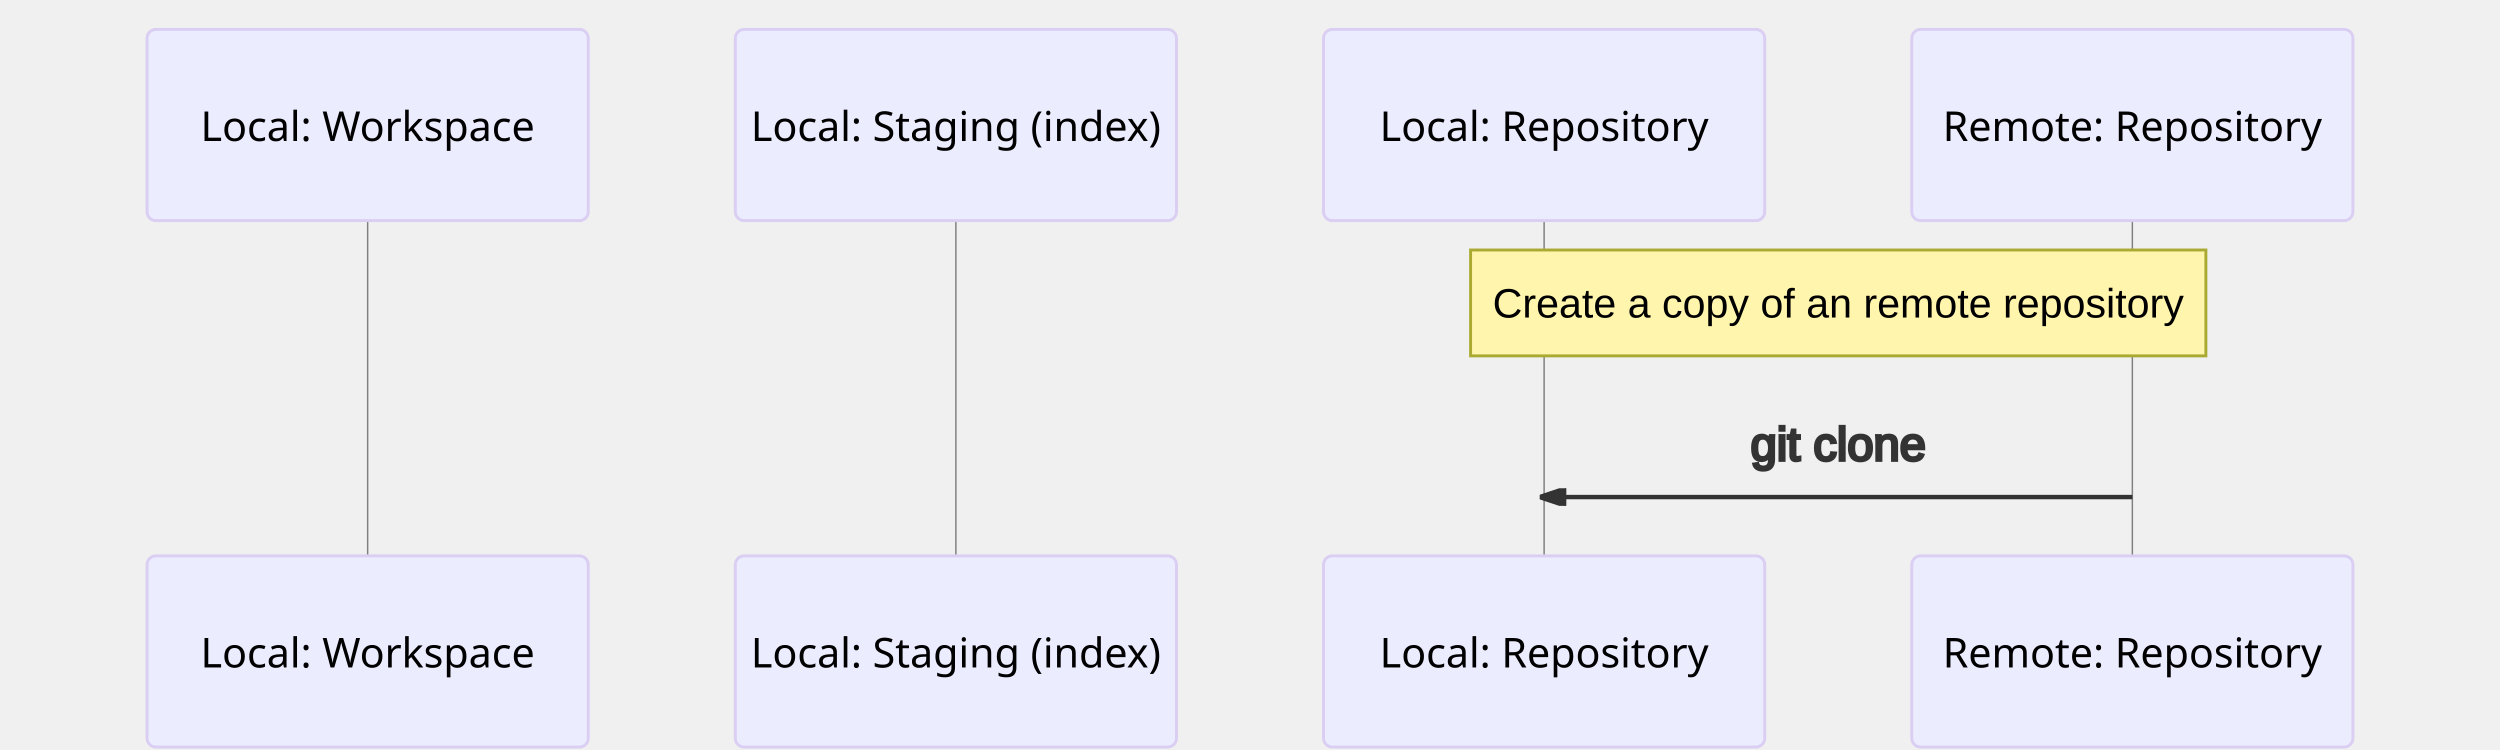
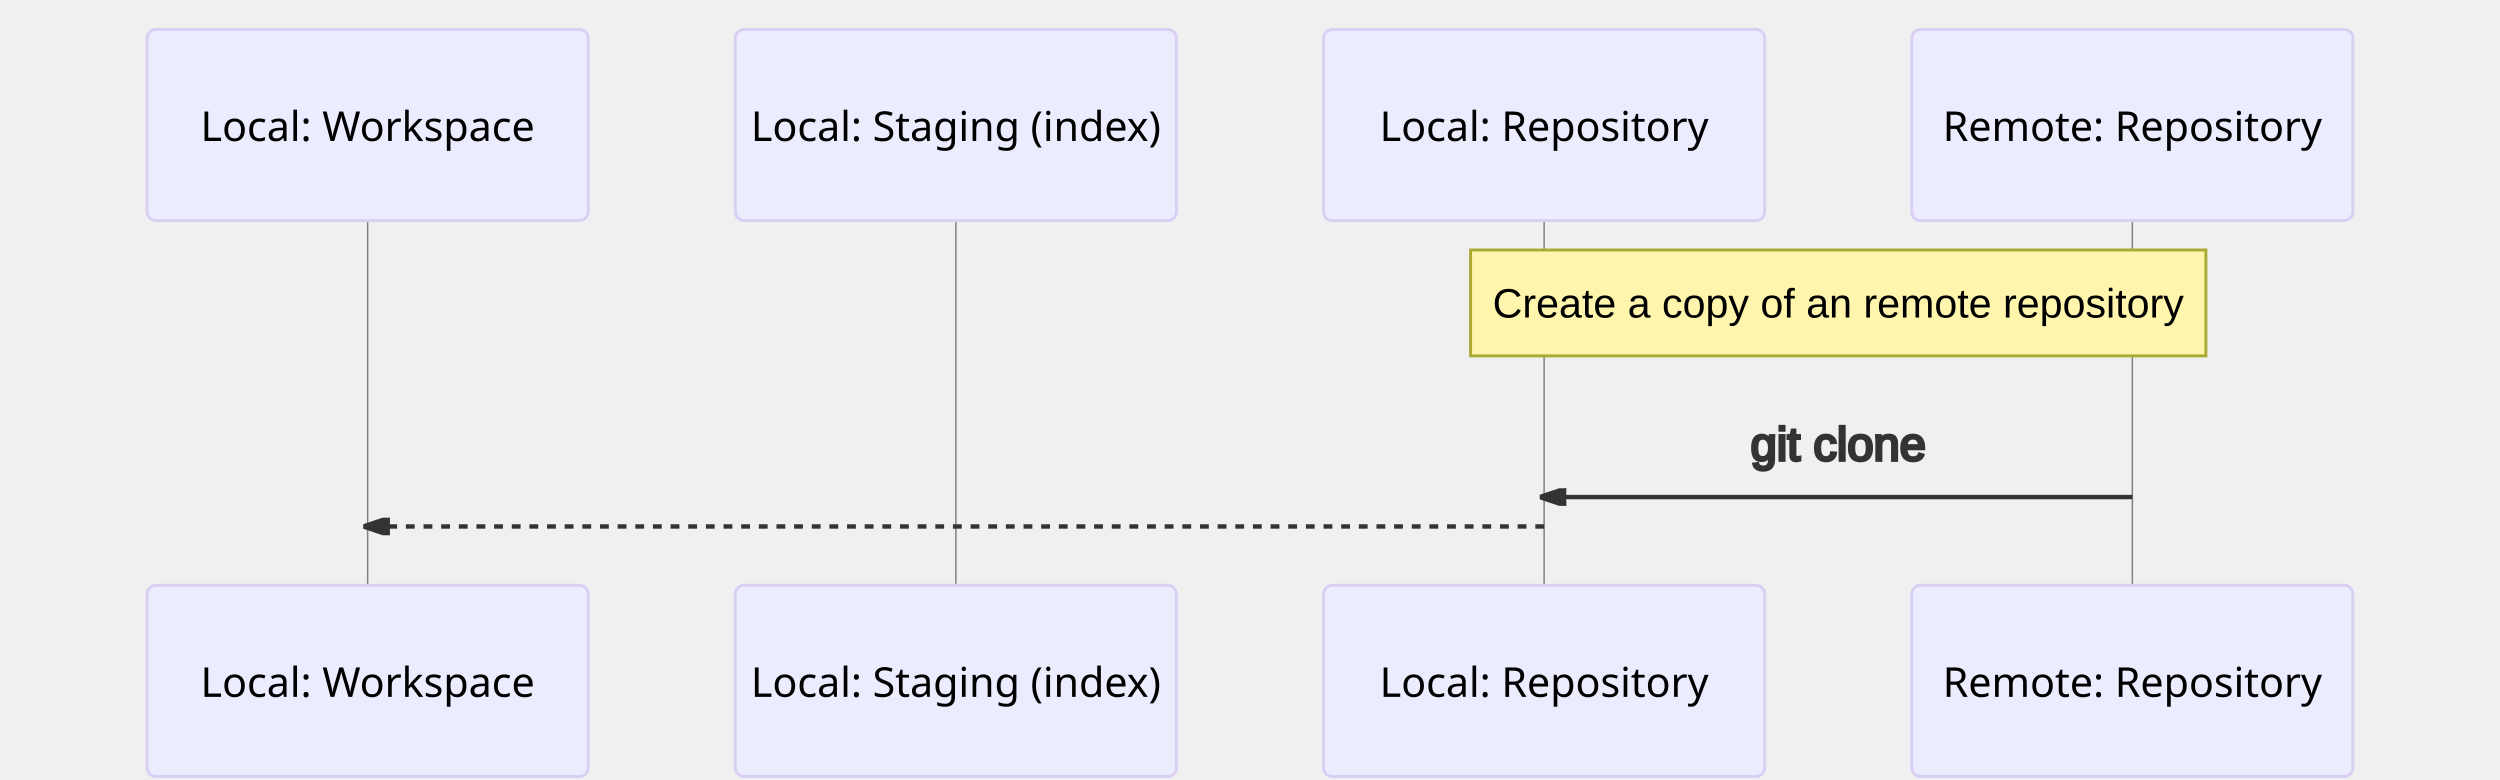
- <svg xmlns="http://www.w3.org/2000/svg" id="mermaid-1601554203231" width="100%" height="255" style="max-width: 850px;" viewBox="-50 -10 850 255">
-   <style>#mermaid-1601554203231{font-family:"trebuchet ms",verdana,arial;font-size:16px;fill:#333;}#mermaid-1601554203231 .error-icon{fill:#552222;}#mermaid-1601554203231 .error-text{fill:#552222;stroke:#552222;}#mermaid-1601554203231 .edge-thickness-normal{stroke-width:2px;}#mermaid-1601554203231 .edge-thickness-thick{stroke-width:3.5px;}#mermaid-1601554203231 .edge-pattern-solid{stroke-dasharray:0;}#mermaid-1601554203231 .edge-pattern-dashed{stroke-dasharray:3;}#mermaid-1601554203231 .edge-pattern-dotted{stroke-dasharray:2;}#mermaid-1601554203231 .marker{fill:#333333;}#mermaid-1601554203231 .marker.cross{stroke:#333333;}#mermaid-1601554203231 svg{font-family:"trebuchet ms",verdana,arial;font-size:16px;}#mermaid-1601554203231 .actor{stroke:hsl(259.626,59.777%,87.902%);fill:#ECECFF;}#mermaid-1601554203231 text.actor &gt; tspan{fill:black;stroke:none;}#mermaid-1601554203231 .actor-line{stroke:grey;}#mermaid-1601554203231 .messageLine0{stroke-width:1.5;stroke-dasharray:none;stroke:#333;}#mermaid-1601554203231 .messageLine1{stroke-width:1.5;stroke-dasharray:2,2;stroke:#333;}#mermaid-1601554203231 #arrowhead path{fill:#333;stroke:#333;}#mermaid-1601554203231 .sequenceNumber{fill:white;}#mermaid-1601554203231 #sequencenumber{fill:#333;}#mermaid-1601554203231 #crosshead path{fill:#333;stroke:#333;}#mermaid-1601554203231 .messageText{fill:#333;stroke:#333;}#mermaid-1601554203231 .labelBox{stroke:hsl(259.626,59.777%,87.902%);fill:#ECECFF;}#mermaid-1601554203231 .labelText,#mermaid-1601554203231 .labelText &gt; tspan{fill:black;stroke:none;}#mermaid-1601554203231 .loopText,#mermaid-1601554203231 .loopText &gt; tspan{fill:black;stroke:none;}#mermaid-1601554203231 .loopLine{stroke-width:2px;stroke-dasharray:2,2;stroke:hsl(259.626,59.777%,87.902%);fill:hsl(259.626,59.777%,87.902%);}#mermaid-1601554203231 .note{stroke:#aaaa33;fill:#fff5ad;}#mermaid-1601554203231 .noteText,#mermaid-1601554203231 .noteText &gt; tspan{fill:black;stroke:none;}#mermaid-1601554203231 .activation0{fill:#f4f4f4;stroke:#666;}#mermaid-1601554203231 .activation1{fill:#f4f4f4;stroke:#666;}#mermaid-1601554203231 .activation2{fill:#f4f4f4;stroke:#666;}#mermaid-1601554203231:root{--mermaid-font-family:"trebuchet ms",verdana,arial;}#mermaid-1601554203231 sequence{fill:apa;}</style>
+ <svg xmlns="http://www.w3.org/2000/svg" id="mermaid-1601630340006" width="100%" height="265" style="max-width: 850px;" viewBox="-50 -10 850 265">
+   <style>#mermaid-1601630340006{font-family:"trebuchet ms",verdana,arial;font-size:16px;fill:#333;}#mermaid-1601630340006 .error-icon{fill:#552222;}#mermaid-1601630340006 .error-text{fill:#552222;stroke:#552222;}#mermaid-1601630340006 .edge-thickness-normal{stroke-width:2px;}#mermaid-1601630340006 .edge-thickness-thick{stroke-width:3.5px;}#mermaid-1601630340006 .edge-pattern-solid{stroke-dasharray:0;}#mermaid-1601630340006 .edge-pattern-dashed{stroke-dasharray:3;}#mermaid-1601630340006 .edge-pattern-dotted{stroke-dasharray:2;}#mermaid-1601630340006 .marker{fill:#333333;}#mermaid-1601630340006 .marker.cross{stroke:#333333;}#mermaid-1601630340006 svg{font-family:"trebuchet ms",verdana,arial;font-size:16px;}#mermaid-1601630340006 .actor{stroke:hsl(259.626,59.777%,87.902%);fill:#ECECFF;}#mermaid-1601630340006 text.actor &gt; tspan{fill:black;stroke:none;}#mermaid-1601630340006 .actor-line{stroke:grey;}#mermaid-1601630340006 .messageLine0{stroke-width:1.5;stroke-dasharray:none;stroke:#333;}#mermaid-1601630340006 .messageLine1{stroke-width:1.5;stroke-dasharray:2,2;stroke:#333;}#mermaid-1601630340006 #arrowhead path{fill:#333;stroke:#333;}#mermaid-1601630340006 .sequenceNumber{fill:white;}#mermaid-1601630340006 #sequencenumber{fill:#333;}#mermaid-1601630340006 #crosshead path{fill:#333;stroke:#333;}#mermaid-1601630340006 .messageText{fill:#333;stroke:#333;}#mermaid-1601630340006 .labelBox{stroke:hsl(259.626,59.777%,87.902%);fill:#ECECFF;}#mermaid-1601630340006 .labelText,#mermaid-1601630340006 .labelText &gt; tspan{fill:black;stroke:none;}#mermaid-1601630340006 .loopText,#mermaid-1601630340006 .loopText &gt; tspan{fill:black;stroke:none;}#mermaid-1601630340006 .loopLine{stroke-width:2px;stroke-dasharray:2,2;stroke:hsl(259.626,59.777%,87.902%);fill:hsl(259.626,59.777%,87.902%);}#mermaid-1601630340006 .note{stroke:#aaaa33;fill:#fff5ad;}#mermaid-1601630340006 .noteText,#mermaid-1601630340006 .noteText &gt; tspan{fill:black;stroke:none;}#mermaid-1601630340006 .activation0{fill:#f4f4f4;stroke:#666;}#mermaid-1601630340006 .activation1{fill:#f4f4f4;stroke:#666;}#mermaid-1601630340006 .activation2{fill:#f4f4f4;stroke:#666;}#mermaid-1601630340006:root{--mermaid-font-family:"trebuchet ms",verdana,arial;}#mermaid-1601630340006 sequence{fill:apa;}</style>
  <g />
  <g>
-     <line id="actor144" x1="75" y1="5" x2="75" y2="244" class="actor-line" stroke-width="0.5px" stroke="#999" />
+     <line id="actor166" x1="75" y1="5" x2="75" y2="254" class="actor-line" stroke-width="0.5px" stroke="#999" />
    <rect x="0" y="0" fill="#eaeaea" stroke="#666" width="150" height="65" rx="3" ry="3" class="actor" />
    <text x="75" y="32.5" dominant-baseline="central" alignment-baseline="central" class="actor" style="text-anchor: middle; font-size: 14px; font-weight: 400; font-family: Open-Sans, sans-serif;">
      <tspan x="75" dy="0">Local: Workspace</tspan>
    </text>
  </g>
  <g>
-     <line id="actor145" x1="275" y1="5" x2="275" y2="244" class="actor-line" stroke-width="0.5px" stroke="#999" />
+     <line id="actor167" x1="275" y1="5" x2="275" y2="254" class="actor-line" stroke-width="0.5px" stroke="#999" />
    <rect x="200" y="0" fill="#eaeaea" stroke="#666" width="150" height="65" rx="3" ry="3" class="actor" />
    <text x="275" y="32.5" dominant-baseline="central" alignment-baseline="central" class="actor" style="text-anchor: middle; font-size: 14px; font-weight: 400; font-family: Open-Sans, sans-serif;">
      <tspan x="275" dy="0">Local: Staging (index)</tspan>
    </text>
  </g>
  <g>
-     <line id="actor146" x1="475" y1="5" x2="475" y2="244" class="actor-line" stroke-width="0.5px" stroke="#999" />
+     <line id="actor168" x1="475" y1="5" x2="475" y2="254" class="actor-line" stroke-width="0.5px" stroke="#999" />
    <rect x="400" y="0" fill="#eaeaea" stroke="#666" width="150" height="65" rx="3" ry="3" class="actor" />
    <text x="475" y="32.5" dominant-baseline="central" alignment-baseline="central" class="actor" style="text-anchor: middle; font-size: 14px; font-weight: 400; font-family: Open-Sans, sans-serif;">
      <tspan x="475" dy="0">Local: Repository</tspan>
    </text>
  </g>
  <g>
-     <line id="actor147" x1="675" y1="5" x2="675" y2="244" class="actor-line" stroke-width="0.5px" stroke="#999" />
+     <line id="actor169" x1="675" y1="5" x2="675" y2="254" class="actor-line" stroke-width="0.5px" stroke="#999" />
    <rect x="600" y="0" fill="#eaeaea" stroke="#666" width="150" height="65" rx="3" ry="3" class="actor" />
    <text x="675" y="32.5" dominant-baseline="central" alignment-baseline="central" class="actor" style="text-anchor: middle; font-size: 14px; font-weight: 400; font-family: Open-Sans, sans-serif;">
      <tspan x="675" dy="0">Remote: Repository</tspan>
    </text>
  </g>
  <defs>
    <marker id="arrowhead" refX="5" refY="2" markerWidth="6" markerHeight="4" orient="auto">
      <path d="M 0,0 V 4 L6,2 Z" />
    </marker>
  </defs>
  <defs>
    <marker id="crosshead" markerWidth="15" markerHeight="8" orient="auto" refX="16" refY="4">
      <path fill="black" stroke="#000000" stroke-width="1px" d="M 9,2 V 6 L16,4 Z" style="stroke-dasharray: 0, 0;" />
      <path fill="none" stroke="#000000" stroke-width="1px" d="M 0,1 L 6,7 M 6,1 L 0,7" style="stroke-dasharray: 0, 0;" />
    </marker>
  </defs>
  <defs>
    <marker id="sequencenumber" refX="15" refY="15" markerWidth="60" markerHeight="40" orient="auto">
      <circle cx="15" cy="15" r="6" />
    </marker>
  </defs>
  <g>
    <rect x="450" y="75" fill="#EDF2AE" stroke="#666" width="250" height="36" rx="0" ry="0" class="note" />
    <text x="575" y="80" text-anchor="middle" dominant-baseline="middle" alignment-baseline="middle" class="noteText" dy="1em" style="font-family: &quot;trebuchet ms&quot;, verdana, arial; font-size: 14px; font-weight: 400;">
      <tspan x="575">Create a copy of an remote repository</tspan>
    </text>
  </g>
  <text x="575" y="126" text-anchor="middle" dominant-baseline="middle" alignment-baseline="middle" class="messageText" dy="1em" style="font-family: &quot;trebuchet ms&quot;, verdana, arial; font-size: 16px; font-weight: 400;">git clone</text>
  <line x1="675" y1="159" x2="475" y2="159" class="messageLine0" stroke-width="2" stroke="none" marker-end="url(#arrowhead)" style="fill: none;" />
+   <text x="275" y="174" text-anchor="middle" dominant-baseline="middle" alignment-baseline="middle" class="messageText" dy="1em" style="font-family: &quot;trebuchet ms&quot;, verdana, arial; font-size: 16px; font-weight: 400;" />
+   <line x1="475" y1="169" x2="75" y2="169" class="messageLine1" stroke-width="2" stroke="none" marker-end="url(#arrowhead)" style="stroke-dasharray: 3, 3; fill: none;" />
  <g>
-     <rect x="0" y="179" fill="#eaeaea" stroke="#666" width="150" height="65" rx="3" ry="3" class="actor" />
-     <text x="75" y="211.5" dominant-baseline="central" alignment-baseline="central" class="actor" style="text-anchor: middle; font-size: 14px; font-weight: 400; font-family: Open-Sans, sans-serif;">
+     <rect x="0" y="189" fill="#eaeaea" stroke="#666" width="150" height="65" rx="3" ry="3" class="actor" />
+     <text x="75" y="221.5" dominant-baseline="central" alignment-baseline="central" class="actor" style="text-anchor: middle; font-size: 14px; font-weight: 400; font-family: Open-Sans, sans-serif;">
      <tspan x="75" dy="0">Local: Workspace</tspan>
    </text>
  </g>
  <g>
-     <rect x="200" y="179" fill="#eaeaea" stroke="#666" width="150" height="65" rx="3" ry="3" class="actor" />
-     <text x="275" y="211.5" dominant-baseline="central" alignment-baseline="central" class="actor" style="text-anchor: middle; font-size: 14px; font-weight: 400; font-family: Open-Sans, sans-serif;">
+     <rect x="200" y="189" fill="#eaeaea" stroke="#666" width="150" height="65" rx="3" ry="3" class="actor" />
+     <text x="275" y="221.5" dominant-baseline="central" alignment-baseline="central" class="actor" style="text-anchor: middle; font-size: 14px; font-weight: 400; font-family: Open-Sans, sans-serif;">
      <tspan x="275" dy="0">Local: Staging (index)</tspan>
    </text>
  </g>
  <g>
-     <rect x="400" y="179" fill="#eaeaea" stroke="#666" width="150" height="65" rx="3" ry="3" class="actor" />
-     <text x="475" y="211.5" dominant-baseline="central" alignment-baseline="central" class="actor" style="text-anchor: middle; font-size: 14px; font-weight: 400; font-family: Open-Sans, sans-serif;">
+     <rect x="400" y="189" fill="#eaeaea" stroke="#666" width="150" height="65" rx="3" ry="3" class="actor" />
+     <text x="475" y="221.5" dominant-baseline="central" alignment-baseline="central" class="actor" style="text-anchor: middle; font-size: 14px; font-weight: 400; font-family: Open-Sans, sans-serif;">
      <tspan x="475" dy="0">Local: Repository</tspan>
    </text>
  </g>
  <g>
-     <rect x="600" y="179" fill="#eaeaea" stroke="#666" width="150" height="65" rx="3" ry="3" class="actor" />
-     <text x="675" y="211.5" dominant-baseline="central" alignment-baseline="central" class="actor" style="text-anchor: middle; font-size: 14px; font-weight: 400; font-family: Open-Sans, sans-serif;">
+     <rect x="600" y="189" fill="#eaeaea" stroke="#666" width="150" height="65" rx="3" ry="3" class="actor" />
+     <text x="675" y="221.5" dominant-baseline="central" alignment-baseline="central" class="actor" style="text-anchor: middle; font-size: 14px; font-weight: 400; font-family: Open-Sans, sans-serif;">
      <tspan x="675" dy="0">Remote: Repository</tspan>
    </text>
  </g>
</svg>
